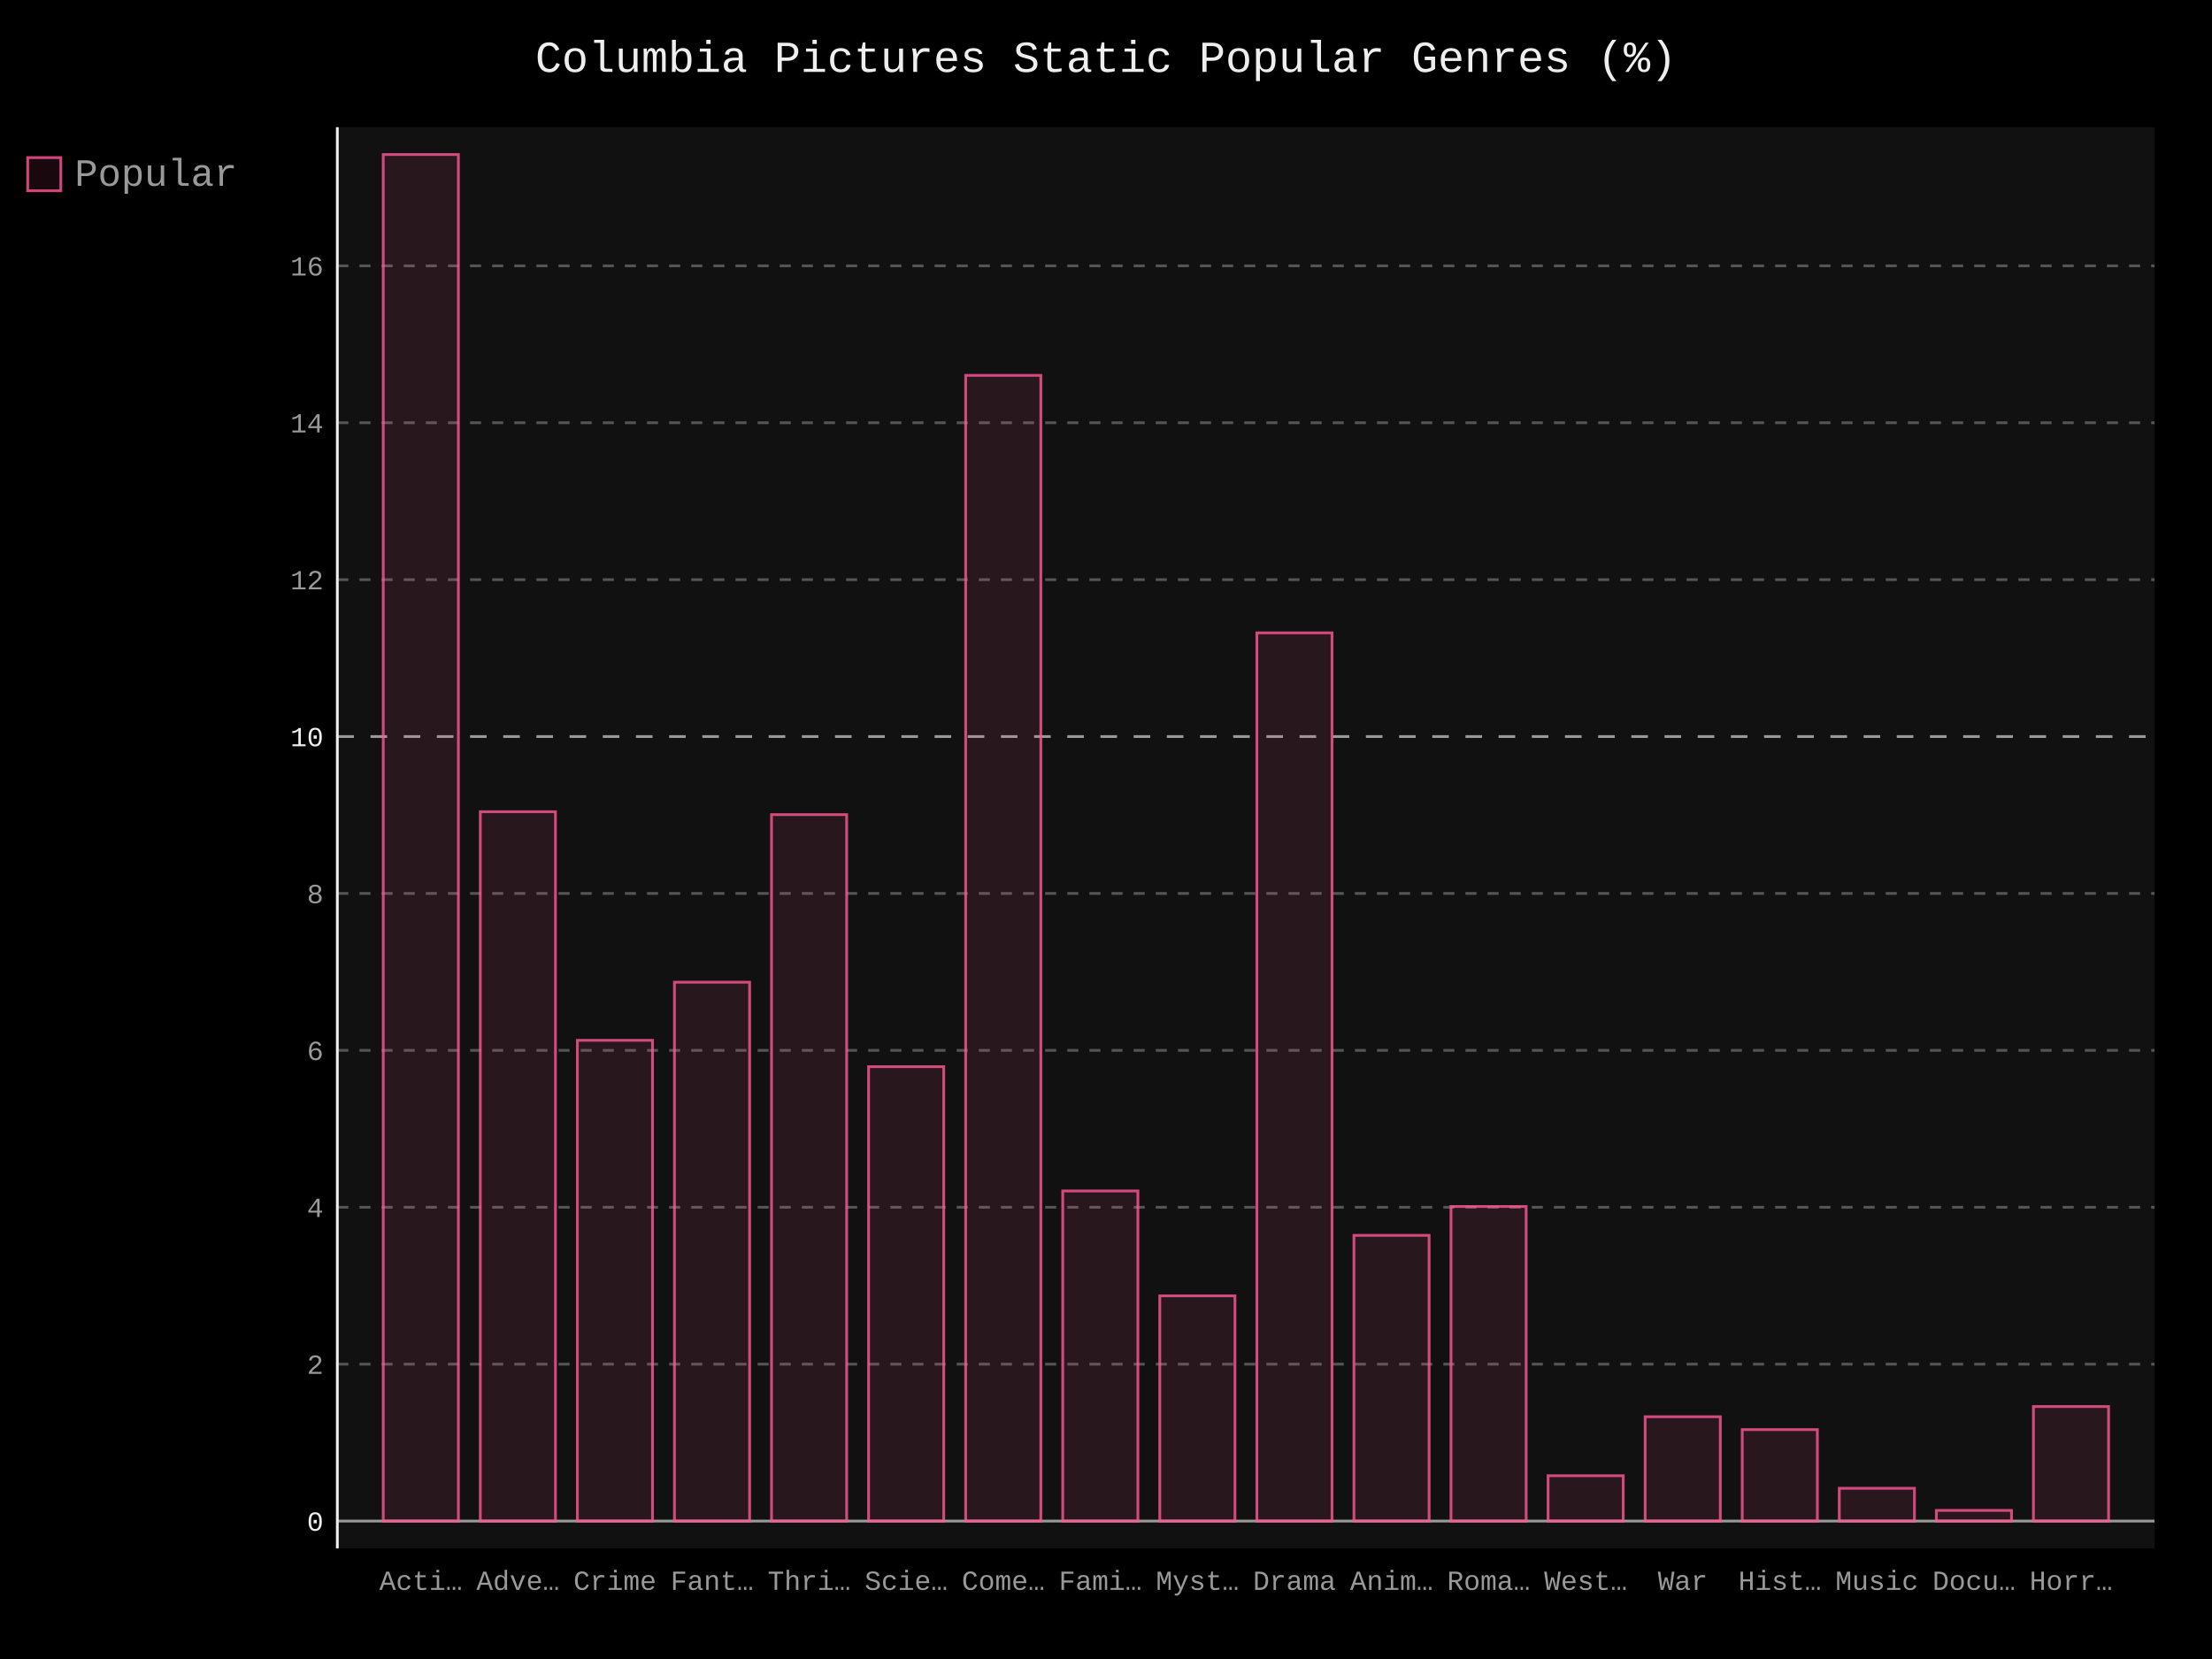
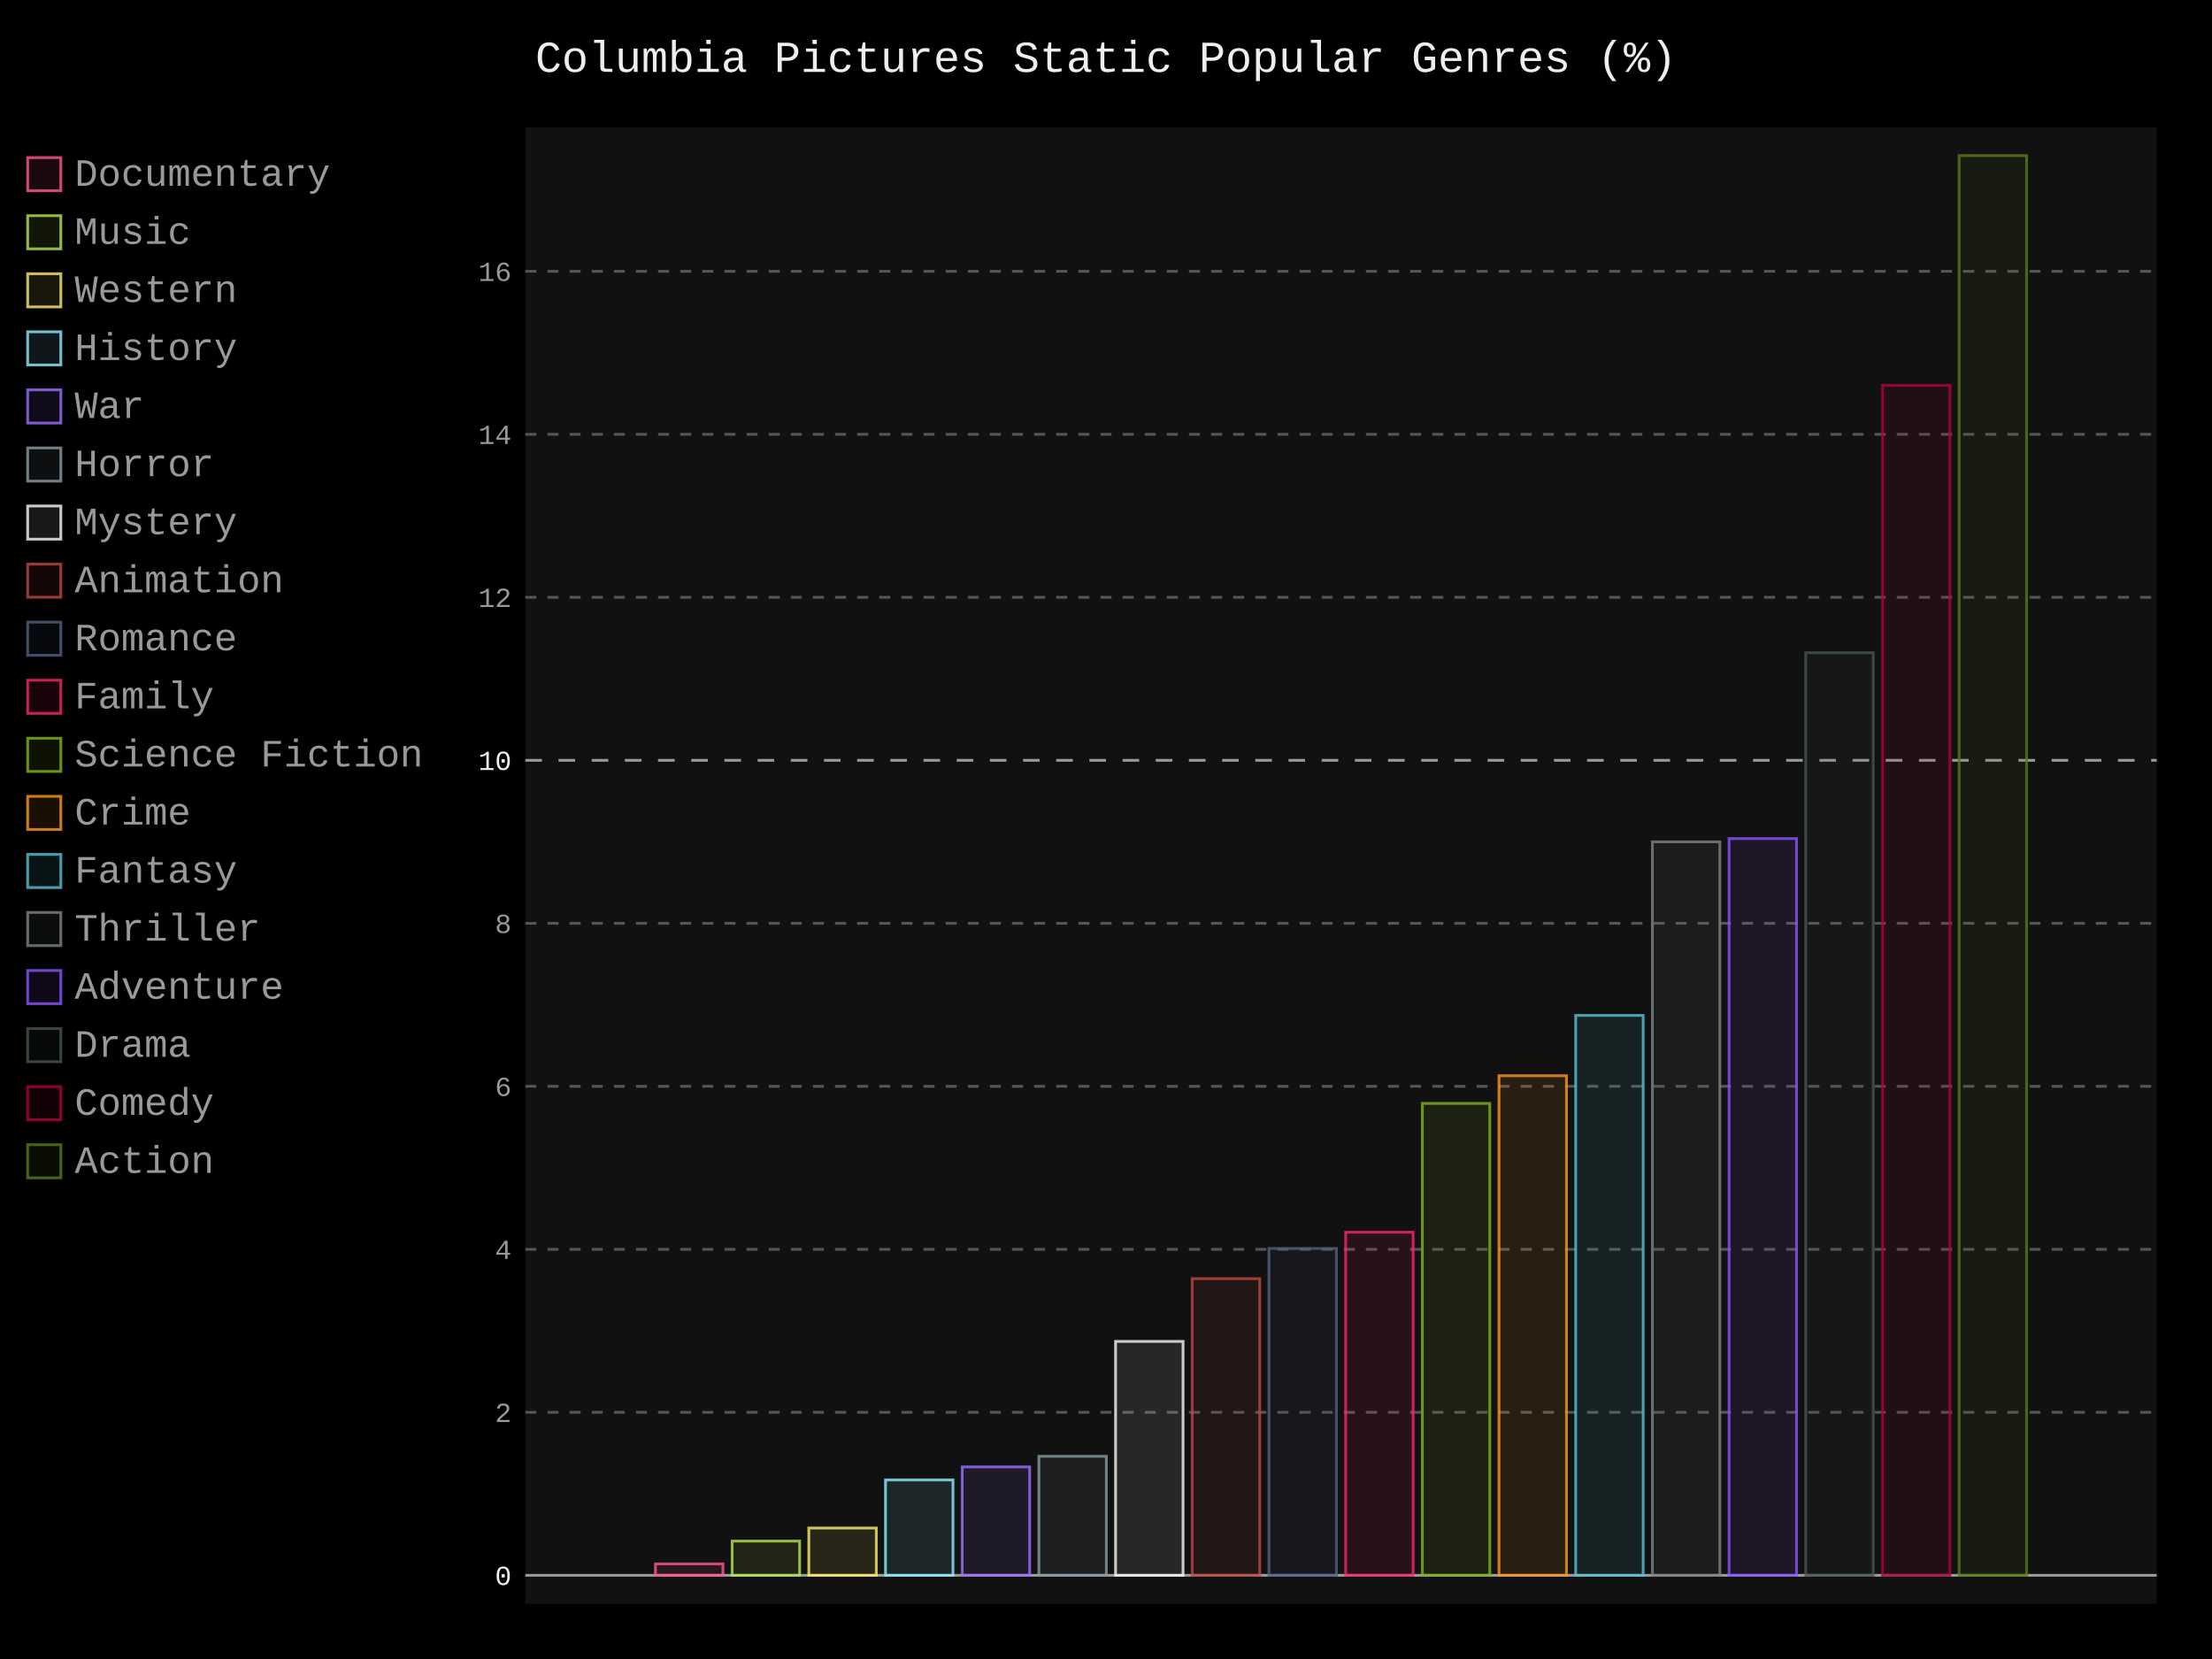
- <svg xmlns="http://www.w3.org/2000/svg" class="pygal-chart" id="chart-586d37f9-9a64-4224-ad78-a451cd794b9e" viewBox="0 0 800 600">
+ <svg xmlns="http://www.w3.org/2000/svg" class="pygal-chart" id="chart-74b835e1-d42c-4ac9-9791-6f39d658aa55" viewBox="0 0 800 600">
  <defs>
-     <style type="text/css">#chart-586d37f9-9a64-4224-ad78-a451cd794b9e{-webkit-user-select:none;-webkit-font-smoothing:antialiased;font-family:Consolas,"Liberation Mono",Menlo,Courier,monospace}#chart-586d37f9-9a64-4224-ad78-a451cd794b9e .title{font-family:Consolas,"Liberation Mono",Menlo,Courier,monospace;font-size:16px}#chart-586d37f9-9a64-4224-ad78-a451cd794b9e .legends .legend text{font-family:Consolas,"Liberation Mono",Menlo,Courier,monospace;font-size:14px}#chart-586d37f9-9a64-4224-ad78-a451cd794b9e .axis text{font-family:Consolas,"Liberation Mono",Menlo,Courier,monospace;font-size:10px}#chart-586d37f9-9a64-4224-ad78-a451cd794b9e .axis text.major{font-family:Consolas,"Liberation Mono",Menlo,Courier,monospace;font-size:10px}#chart-586d37f9-9a64-4224-ad78-a451cd794b9e .text-overlay text.value{font-family:Consolas,"Liberation Mono",Menlo,Courier,monospace;font-size:16px}#chart-586d37f9-9a64-4224-ad78-a451cd794b9e .text-overlay text.label{font-family:Consolas,"Liberation Mono",Menlo,Courier,monospace;font-size:10px}#chart-586d37f9-9a64-4224-ad78-a451cd794b9e .tooltip{font-family:Consolas,"Liberation Mono",Menlo,Courier,monospace;font-size:14px}#chart-586d37f9-9a64-4224-ad78-a451cd794b9e text.no_data{font-family:Consolas,"Liberation Mono",Menlo,Courier,monospace;font-size:64px}
- #chart-586d37f9-9a64-4224-ad78-a451cd794b9e{background-color:black}#chart-586d37f9-9a64-4224-ad78-a451cd794b9e path,#chart-586d37f9-9a64-4224-ad78-a451cd794b9e line,#chart-586d37f9-9a64-4224-ad78-a451cd794b9e rect,#chart-586d37f9-9a64-4224-ad78-a451cd794b9e circle{-webkit-transition:1s ease-out;-moz-transition:1s ease-out;transition:1s ease-out}#chart-586d37f9-9a64-4224-ad78-a451cd794b9e .graph &gt; .background{fill:black}#chart-586d37f9-9a64-4224-ad78-a451cd794b9e .plot &gt; .background{fill:#111}#chart-586d37f9-9a64-4224-ad78-a451cd794b9e .graph{fill:#999}#chart-586d37f9-9a64-4224-ad78-a451cd794b9e text.no_data{fill:#eee}#chart-586d37f9-9a64-4224-ad78-a451cd794b9e .title{fill:#eee}#chart-586d37f9-9a64-4224-ad78-a451cd794b9e .legends .legend text{fill:#999}#chart-586d37f9-9a64-4224-ad78-a451cd794b9e .legends .legend:hover text{fill:#eee}#chart-586d37f9-9a64-4224-ad78-a451cd794b9e .axis .line{stroke:#eee}#chart-586d37f9-9a64-4224-ad78-a451cd794b9e .axis .guide.line{stroke:#555}#chart-586d37f9-9a64-4224-ad78-a451cd794b9e .axis .major.line{stroke:#999}#chart-586d37f9-9a64-4224-ad78-a451cd794b9e .axis text.major{fill:#eee}#chart-586d37f9-9a64-4224-ad78-a451cd794b9e .axis.y .guides:hover .guide.line,#chart-586d37f9-9a64-4224-ad78-a451cd794b9e .line-graph .axis.x .guides:hover .guide.line,#chart-586d37f9-9a64-4224-ad78-a451cd794b9e .stackedline-graph .axis.x .guides:hover .guide.line,#chart-586d37f9-9a64-4224-ad78-a451cd794b9e .xy-graph .axis.x .guides:hover .guide.line{stroke:#eee}#chart-586d37f9-9a64-4224-ad78-a451cd794b9e .axis .guides:hover text{fill:#eee}#chart-586d37f9-9a64-4224-ad78-a451cd794b9e .reactive{fill-opacity:.1;stroke-opacity:.8}#chart-586d37f9-9a64-4224-ad78-a451cd794b9e .ci{stroke:#999}#chart-586d37f9-9a64-4224-ad78-a451cd794b9e .reactive.active,#chart-586d37f9-9a64-4224-ad78-a451cd794b9e .active .reactive{fill-opacity:.75;stroke-opacity:.9;stroke-width:4}#chart-586d37f9-9a64-4224-ad78-a451cd794b9e .ci .reactive.active{stroke-width:1.5}#chart-586d37f9-9a64-4224-ad78-a451cd794b9e .series text{fill:#eee}#chart-586d37f9-9a64-4224-ad78-a451cd794b9e .tooltip rect{fill:#111;stroke:#eee;-webkit-transition:opacity 1s ease-out;-moz-transition:opacity 1s ease-out;transition:opacity 1s ease-out}#chart-586d37f9-9a64-4224-ad78-a451cd794b9e .tooltip .label{fill:#999}#chart-586d37f9-9a64-4224-ad78-a451cd794b9e .tooltip .label{fill:#999}#chart-586d37f9-9a64-4224-ad78-a451cd794b9e .tooltip .legend{font-size:.8em;fill:#555}#chart-586d37f9-9a64-4224-ad78-a451cd794b9e .tooltip .x_label{font-size:.6em;fill:#eee}#chart-586d37f9-9a64-4224-ad78-a451cd794b9e .tooltip .xlink{font-size:.5em;text-decoration:underline}#chart-586d37f9-9a64-4224-ad78-a451cd794b9e .tooltip .value{font-size:1.5em}#chart-586d37f9-9a64-4224-ad78-a451cd794b9e .bound{font-size:.5em}#chart-586d37f9-9a64-4224-ad78-a451cd794b9e .max-value{font-size:.75em;fill:#555}#chart-586d37f9-9a64-4224-ad78-a451cd794b9e .map-element{fill:#111;stroke:#555 !important}#chart-586d37f9-9a64-4224-ad78-a451cd794b9e .map-element .reactive{fill-opacity:inherit;stroke-opacity:inherit}#chart-586d37f9-9a64-4224-ad78-a451cd794b9e .color-0,#chart-586d37f9-9a64-4224-ad78-a451cd794b9e .color-0 a:visited{stroke:#ff5995;fill:#ff5995}#chart-586d37f9-9a64-4224-ad78-a451cd794b9e .text-overlay .color-0 text{fill:black}
- #chart-586d37f9-9a64-4224-ad78-a451cd794b9e text.no_data{text-anchor:middle}#chart-586d37f9-9a64-4224-ad78-a451cd794b9e .guide.line{fill:none}#chart-586d37f9-9a64-4224-ad78-a451cd794b9e .centered{text-anchor:middle}#chart-586d37f9-9a64-4224-ad78-a451cd794b9e .title{text-anchor:middle}#chart-586d37f9-9a64-4224-ad78-a451cd794b9e .legends .legend text{fill-opacity:1}#chart-586d37f9-9a64-4224-ad78-a451cd794b9e .axis.x text{text-anchor:middle}#chart-586d37f9-9a64-4224-ad78-a451cd794b9e .axis.x:not(.web) text[transform]{text-anchor:start}#chart-586d37f9-9a64-4224-ad78-a451cd794b9e .axis.x:not(.web) text[transform].backwards{text-anchor:end}#chart-586d37f9-9a64-4224-ad78-a451cd794b9e .axis.y text{text-anchor:end}#chart-586d37f9-9a64-4224-ad78-a451cd794b9e .axis.y text[transform].backwards{text-anchor:start}#chart-586d37f9-9a64-4224-ad78-a451cd794b9e .axis.y2 text{text-anchor:start}#chart-586d37f9-9a64-4224-ad78-a451cd794b9e .axis.y2 text[transform].backwards{text-anchor:end}#chart-586d37f9-9a64-4224-ad78-a451cd794b9e .axis .guide.line{stroke-dasharray:4,4}#chart-586d37f9-9a64-4224-ad78-a451cd794b9e .axis .major.guide.line{stroke-dasharray:6,6}#chart-586d37f9-9a64-4224-ad78-a451cd794b9e .horizontal .axis.y .guide.line,#chart-586d37f9-9a64-4224-ad78-a451cd794b9e .horizontal .axis.y2 .guide.line,#chart-586d37f9-9a64-4224-ad78-a451cd794b9e .vertical .axis.x .guide.line{opacity:0}#chart-586d37f9-9a64-4224-ad78-a451cd794b9e .horizontal .axis.always_show .guide.line,#chart-586d37f9-9a64-4224-ad78-a451cd794b9e .vertical .axis.always_show .guide.line{opacity:1 !important}#chart-586d37f9-9a64-4224-ad78-a451cd794b9e .axis.y .guides:hover .guide.line,#chart-586d37f9-9a64-4224-ad78-a451cd794b9e .axis.y2 .guides:hover .guide.line,#chart-586d37f9-9a64-4224-ad78-a451cd794b9e .axis.x .guides:hover .guide.line{opacity:1}#chart-586d37f9-9a64-4224-ad78-a451cd794b9e .axis .guides:hover text{opacity:1}#chart-586d37f9-9a64-4224-ad78-a451cd794b9e .nofill{fill:none}#chart-586d37f9-9a64-4224-ad78-a451cd794b9e .subtle-fill{fill-opacity:.2}#chart-586d37f9-9a64-4224-ad78-a451cd794b9e .dot{stroke-width:1px;fill-opacity:1}#chart-586d37f9-9a64-4224-ad78-a451cd794b9e .dot.active{stroke-width:5px}#chart-586d37f9-9a64-4224-ad78-a451cd794b9e .dot.negative{fill:transparent}#chart-586d37f9-9a64-4224-ad78-a451cd794b9e text,#chart-586d37f9-9a64-4224-ad78-a451cd794b9e tspan{stroke:none !important}#chart-586d37f9-9a64-4224-ad78-a451cd794b9e .series text.active{opacity:1}#chart-586d37f9-9a64-4224-ad78-a451cd794b9e .tooltip rect{fill-opacity:.95;stroke-width:.5}#chart-586d37f9-9a64-4224-ad78-a451cd794b9e .tooltip text{fill-opacity:1}#chart-586d37f9-9a64-4224-ad78-a451cd794b9e .showable{visibility:hidden}#chart-586d37f9-9a64-4224-ad78-a451cd794b9e .showable.shown{visibility:visible}#chart-586d37f9-9a64-4224-ad78-a451cd794b9e .gauge-background{fill:rgba(229,229,229,1);stroke:none}#chart-586d37f9-9a64-4224-ad78-a451cd794b9e .bg-lines{stroke:black;stroke-width:2px}</style>
+     <style type="text/css">#chart-74b835e1-d42c-4ac9-9791-6f39d658aa55{-webkit-user-select:none;-webkit-font-smoothing:antialiased;font-family:Consolas,"Liberation Mono",Menlo,Courier,monospace}#chart-74b835e1-d42c-4ac9-9791-6f39d658aa55 .title{font-family:Consolas,"Liberation Mono",Menlo,Courier,monospace;font-size:16px}#chart-74b835e1-d42c-4ac9-9791-6f39d658aa55 .legends .legend text{font-family:Consolas,"Liberation Mono",Menlo,Courier,monospace;font-size:14px}#chart-74b835e1-d42c-4ac9-9791-6f39d658aa55 .axis text{font-family:Consolas,"Liberation Mono",Menlo,Courier,monospace;font-size:10px}#chart-74b835e1-d42c-4ac9-9791-6f39d658aa55 .axis text.major{font-family:Consolas,"Liberation Mono",Menlo,Courier,monospace;font-size:10px}#chart-74b835e1-d42c-4ac9-9791-6f39d658aa55 .text-overlay text.value{font-family:Consolas,"Liberation Mono",Menlo,Courier,monospace;font-size:16px}#chart-74b835e1-d42c-4ac9-9791-6f39d658aa55 .text-overlay text.label{font-family:Consolas,"Liberation Mono",Menlo,Courier,monospace;font-size:10px}#chart-74b835e1-d42c-4ac9-9791-6f39d658aa55 .tooltip{font-family:Consolas,"Liberation Mono",Menlo,Courier,monospace;font-size:14px}#chart-74b835e1-d42c-4ac9-9791-6f39d658aa55 text.no_data{font-family:Consolas,"Liberation Mono",Menlo,Courier,monospace;font-size:64px}
+ #chart-74b835e1-d42c-4ac9-9791-6f39d658aa55{background-color:black}#chart-74b835e1-d42c-4ac9-9791-6f39d658aa55 path,#chart-74b835e1-d42c-4ac9-9791-6f39d658aa55 line,#chart-74b835e1-d42c-4ac9-9791-6f39d658aa55 rect,#chart-74b835e1-d42c-4ac9-9791-6f39d658aa55 circle{-webkit-transition:1s ease-out;-moz-transition:1s ease-out;transition:1s ease-out}#chart-74b835e1-d42c-4ac9-9791-6f39d658aa55 .graph &gt; .background{fill:black}#chart-74b835e1-d42c-4ac9-9791-6f39d658aa55 .plot &gt; .background{fill:#111}#chart-74b835e1-d42c-4ac9-9791-6f39d658aa55 .graph{fill:#999}#chart-74b835e1-d42c-4ac9-9791-6f39d658aa55 text.no_data{fill:#eee}#chart-74b835e1-d42c-4ac9-9791-6f39d658aa55 .title{fill:#eee}#chart-74b835e1-d42c-4ac9-9791-6f39d658aa55 .legends .legend text{fill:#999}#chart-74b835e1-d42c-4ac9-9791-6f39d658aa55 .legends .legend:hover text{fill:#eee}#chart-74b835e1-d42c-4ac9-9791-6f39d658aa55 .axis .line{stroke:#eee}#chart-74b835e1-d42c-4ac9-9791-6f39d658aa55 .axis .guide.line{stroke:#555}#chart-74b835e1-d42c-4ac9-9791-6f39d658aa55 .axis .major.line{stroke:#999}#chart-74b835e1-d42c-4ac9-9791-6f39d658aa55 .axis text.major{fill:#eee}#chart-74b835e1-d42c-4ac9-9791-6f39d658aa55 .axis.y .guides:hover .guide.line,#chart-74b835e1-d42c-4ac9-9791-6f39d658aa55 .line-graph .axis.x .guides:hover .guide.line,#chart-74b835e1-d42c-4ac9-9791-6f39d658aa55 .stackedline-graph .axis.x .guides:hover .guide.line,#chart-74b835e1-d42c-4ac9-9791-6f39d658aa55 .xy-graph .axis.x .guides:hover .guide.line{stroke:#eee}#chart-74b835e1-d42c-4ac9-9791-6f39d658aa55 .axis .guides:hover text{fill:#eee}#chart-74b835e1-d42c-4ac9-9791-6f39d658aa55 .reactive{fill-opacity:.1;stroke-opacity:.8}#chart-74b835e1-d42c-4ac9-9791-6f39d658aa55 .ci{stroke:#999}#chart-74b835e1-d42c-4ac9-9791-6f39d658aa55 .reactive.active,#chart-74b835e1-d42c-4ac9-9791-6f39d658aa55 .active .reactive{fill-opacity:.75;stroke-opacity:.9;stroke-width:4}#chart-74b835e1-d42c-4ac9-9791-6f39d658aa55 .ci .reactive.active{stroke-width:1.5}#chart-74b835e1-d42c-4ac9-9791-6f39d658aa55 .series text{fill:#eee}#chart-74b835e1-d42c-4ac9-9791-6f39d658aa55 .tooltip rect{fill:#111;stroke:#eee;-webkit-transition:opacity 1s ease-out;-moz-transition:opacity 1s ease-out;transition:opacity 1s ease-out}#chart-74b835e1-d42c-4ac9-9791-6f39d658aa55 .tooltip .label{fill:#999}#chart-74b835e1-d42c-4ac9-9791-6f39d658aa55 .tooltip .label{fill:#999}#chart-74b835e1-d42c-4ac9-9791-6f39d658aa55 .tooltip .legend{font-size:.8em;fill:#555}#chart-74b835e1-d42c-4ac9-9791-6f39d658aa55 .tooltip .x_label{font-size:.6em;fill:#eee}#chart-74b835e1-d42c-4ac9-9791-6f39d658aa55 .tooltip .xlink{font-size:.5em;text-decoration:underline}#chart-74b835e1-d42c-4ac9-9791-6f39d658aa55 .tooltip .value{font-size:1.5em}#chart-74b835e1-d42c-4ac9-9791-6f39d658aa55 .bound{font-size:.5em}#chart-74b835e1-d42c-4ac9-9791-6f39d658aa55 .max-value{font-size:.75em;fill:#555}#chart-74b835e1-d42c-4ac9-9791-6f39d658aa55 .map-element{fill:#111;stroke:#555 !important}#chart-74b835e1-d42c-4ac9-9791-6f39d658aa55 .map-element .reactive{fill-opacity:inherit;stroke-opacity:inherit}#chart-74b835e1-d42c-4ac9-9791-6f39d658aa55 .color-0,#chart-74b835e1-d42c-4ac9-9791-6f39d658aa55 .color-0 a:visited{stroke:#ff5995;fill:#ff5995}#chart-74b835e1-d42c-4ac9-9791-6f39d658aa55 .color-1,#chart-74b835e1-d42c-4ac9-9791-6f39d658aa55 .color-1 a:visited{stroke:#b6e354;fill:#b6e354}#chart-74b835e1-d42c-4ac9-9791-6f39d658aa55 .color-2,#chart-74b835e1-d42c-4ac9-9791-6f39d658aa55 .color-2 a:visited{stroke:#feed6c;fill:#feed6c}#chart-74b835e1-d42c-4ac9-9791-6f39d658aa55 .color-3,#chart-74b835e1-d42c-4ac9-9791-6f39d658aa55 .color-3 a:visited{stroke:#8cedff;fill:#8cedff}#chart-74b835e1-d42c-4ac9-9791-6f39d658aa55 .color-4,#chart-74b835e1-d42c-4ac9-9791-6f39d658aa55 .color-4 a:visited{stroke:#9e6ffe;fill:#9e6ffe}#chart-74b835e1-d42c-4ac9-9791-6f39d658aa55 .color-5,#chart-74b835e1-d42c-4ac9-9791-6f39d658aa55 .color-5 a:visited{stroke:#899ca1;fill:#899ca1}#chart-74b835e1-d42c-4ac9-9791-6f39d658aa55 .color-6,#chart-74b835e1-d42c-4ac9-9791-6f39d658aa55 .color-6 a:visited{stroke:#f8f8f2;fill:#f8f8f2}#chart-74b835e1-d42c-4ac9-9791-6f39d658aa55 .color-7,#chart-74b835e1-d42c-4ac9-9791-6f39d658aa55 .color-7 a:visited{stroke:#bf4646;fill:#bf4646}#chart-74b835e1-d42c-4ac9-9791-6f39d658aa55 .color-8,#chart-74b835e1-d42c-4ac9-9791-6f39d658aa55 .color-8 a:visited{stroke:#516083;fill:#516083}#chart-74b835e1-d42c-4ac9-9791-6f39d658aa55 .color-9,#chart-74b835e1-d42c-4ac9-9791-6f39d658aa55 .color-9 a:visited{stroke:#f92672;fill:#f92672}#chart-74b835e1-d42c-4ac9-9791-6f39d658aa55 .color-10,#chart-74b835e1-d42c-4ac9-9791-6f39d658aa55 .color-10 a:visited{stroke:#82b414;fill:#82b414}#chart-74b835e1-d42c-4ac9-9791-6f39d658aa55 .color-11,#chart-74b835e1-d42c-4ac9-9791-6f39d658aa55 .color-11 a:visited{stroke:#fd971f;fill:#fd971f}#chart-74b835e1-d42c-4ac9-9791-6f39d658aa55 .color-12,#chart-74b835e1-d42c-4ac9-9791-6f39d658aa55 .color-12 a:visited{stroke:#56c2d6;fill:#56c2d6}#chart-74b835e1-d42c-4ac9-9791-6f39d658aa55 .color-13,#chart-74b835e1-d42c-4ac9-9791-6f39d658aa55 .color-13 a:visited{stroke:#808384;fill:#808384}#chart-74b835e1-d42c-4ac9-9791-6f39d658aa55 .color-14,#chart-74b835e1-d42c-4ac9-9791-6f39d658aa55 .color-14 a:visited{stroke:#8c54fe;fill:#8c54fe}#chart-74b835e1-d42c-4ac9-9791-6f39d658aa55 .color-15,#chart-74b835e1-d42c-4ac9-9791-6f39d658aa55 .color-15 a:visited{stroke:#465457;fill:#465457}#chart-74b835e1-d42c-4ac9-9791-6f39d658aa55 .color-16,#chart-74b835e1-d42c-4ac9-9791-6f39d658aa55 .color-16 a:visited{stroke:#b00040;fill:#b00040}#chart-74b835e1-d42c-4ac9-9791-6f39d658aa55 .color-17,#chart-74b835e1-d42c-4ac9-9791-6f39d658aa55 .color-17 a:visited{stroke:#5a7b14;fill:#5a7b14}#chart-74b835e1-d42c-4ac9-9791-6f39d658aa55 .text-overlay .color-0 text{fill:black}#chart-74b835e1-d42c-4ac9-9791-6f39d658aa55 .text-overlay .color-1 text{fill:black}#chart-74b835e1-d42c-4ac9-9791-6f39d658aa55 .text-overlay .color-2 text{fill:black}#chart-74b835e1-d42c-4ac9-9791-6f39d658aa55 .text-overlay .color-3 text{fill:black}#chart-74b835e1-d42c-4ac9-9791-6f39d658aa55 .text-overlay .color-4 text{fill:black}#chart-74b835e1-d42c-4ac9-9791-6f39d658aa55 .text-overlay .color-5 text{fill:black}#chart-74b835e1-d42c-4ac9-9791-6f39d658aa55 .text-overlay .color-6 text{fill:black}#chart-74b835e1-d42c-4ac9-9791-6f39d658aa55 .text-overlay .color-7 text{fill:black}#chart-74b835e1-d42c-4ac9-9791-6f39d658aa55 .text-overlay .color-8 text{fill:black}#chart-74b835e1-d42c-4ac9-9791-6f39d658aa55 .text-overlay .color-9 text{fill:black}#chart-74b835e1-d42c-4ac9-9791-6f39d658aa55 .text-overlay .color-10 text{fill:black}#chart-74b835e1-d42c-4ac9-9791-6f39d658aa55 .text-overlay .color-11 text{fill:black}#chart-74b835e1-d42c-4ac9-9791-6f39d658aa55 .text-overlay .color-12 text{fill:black}#chart-74b835e1-d42c-4ac9-9791-6f39d658aa55 .text-overlay .color-13 text{fill:black}#chart-74b835e1-d42c-4ac9-9791-6f39d658aa55 .text-overlay .color-14 text{fill:black}#chart-74b835e1-d42c-4ac9-9791-6f39d658aa55 .text-overlay .color-15 text{fill:black}#chart-74b835e1-d42c-4ac9-9791-6f39d658aa55 .text-overlay .color-16 text{fill:black}#chart-74b835e1-d42c-4ac9-9791-6f39d658aa55 .text-overlay .color-17 text{fill:black}
+ #chart-74b835e1-d42c-4ac9-9791-6f39d658aa55 text.no_data{text-anchor:middle}#chart-74b835e1-d42c-4ac9-9791-6f39d658aa55 .guide.line{fill:none}#chart-74b835e1-d42c-4ac9-9791-6f39d658aa55 .centered{text-anchor:middle}#chart-74b835e1-d42c-4ac9-9791-6f39d658aa55 .title{text-anchor:middle}#chart-74b835e1-d42c-4ac9-9791-6f39d658aa55 .legends .legend text{fill-opacity:1}#chart-74b835e1-d42c-4ac9-9791-6f39d658aa55 .axis.x text{text-anchor:middle}#chart-74b835e1-d42c-4ac9-9791-6f39d658aa55 .axis.x:not(.web) text[transform]{text-anchor:start}#chart-74b835e1-d42c-4ac9-9791-6f39d658aa55 .axis.x:not(.web) text[transform].backwards{text-anchor:end}#chart-74b835e1-d42c-4ac9-9791-6f39d658aa55 .axis.y text{text-anchor:end}#chart-74b835e1-d42c-4ac9-9791-6f39d658aa55 .axis.y text[transform].backwards{text-anchor:start}#chart-74b835e1-d42c-4ac9-9791-6f39d658aa55 .axis.y2 text{text-anchor:start}#chart-74b835e1-d42c-4ac9-9791-6f39d658aa55 .axis.y2 text[transform].backwards{text-anchor:end}#chart-74b835e1-d42c-4ac9-9791-6f39d658aa55 .axis .guide.line{stroke-dasharray:4,4}#chart-74b835e1-d42c-4ac9-9791-6f39d658aa55 .axis .major.guide.line{stroke-dasharray:6,6}#chart-74b835e1-d42c-4ac9-9791-6f39d658aa55 .horizontal .axis.y .guide.line,#chart-74b835e1-d42c-4ac9-9791-6f39d658aa55 .horizontal .axis.y2 .guide.line,#chart-74b835e1-d42c-4ac9-9791-6f39d658aa55 .vertical .axis.x .guide.line{opacity:0}#chart-74b835e1-d42c-4ac9-9791-6f39d658aa55 .horizontal .axis.always_show .guide.line,#chart-74b835e1-d42c-4ac9-9791-6f39d658aa55 .vertical .axis.always_show .guide.line{opacity:1 !important}#chart-74b835e1-d42c-4ac9-9791-6f39d658aa55 .axis.y .guides:hover .guide.line,#chart-74b835e1-d42c-4ac9-9791-6f39d658aa55 .axis.y2 .guides:hover .guide.line,#chart-74b835e1-d42c-4ac9-9791-6f39d658aa55 .axis.x .guides:hover .guide.line{opacity:1}#chart-74b835e1-d42c-4ac9-9791-6f39d658aa55 .axis .guides:hover text{opacity:1}#chart-74b835e1-d42c-4ac9-9791-6f39d658aa55 .nofill{fill:none}#chart-74b835e1-d42c-4ac9-9791-6f39d658aa55 .subtle-fill{fill-opacity:.2}#chart-74b835e1-d42c-4ac9-9791-6f39d658aa55 .dot{stroke-width:1px;fill-opacity:1}#chart-74b835e1-d42c-4ac9-9791-6f39d658aa55 .dot.active{stroke-width:5px}#chart-74b835e1-d42c-4ac9-9791-6f39d658aa55 .dot.negative{fill:transparent}#chart-74b835e1-d42c-4ac9-9791-6f39d658aa55 text,#chart-74b835e1-d42c-4ac9-9791-6f39d658aa55 tspan{stroke:none !important}#chart-74b835e1-d42c-4ac9-9791-6f39d658aa55 .series text.active{opacity:1}#chart-74b835e1-d42c-4ac9-9791-6f39d658aa55 .tooltip rect{fill-opacity:.95;stroke-width:.5}#chart-74b835e1-d42c-4ac9-9791-6f39d658aa55 .tooltip text{fill-opacity:1}#chart-74b835e1-d42c-4ac9-9791-6f39d658aa55 .showable{visibility:hidden}#chart-74b835e1-d42c-4ac9-9791-6f39d658aa55 .showable.shown{visibility:visible}#chart-74b835e1-d42c-4ac9-9791-6f39d658aa55 .gauge-background{fill:rgba(229,229,229,1);stroke:none}#chart-74b835e1-d42c-4ac9-9791-6f39d658aa55 .bg-lines{stroke:black;stroke-width:2px}</style>
  </defs>
  <g class="graph bar-graph vertical">
    <rect class="background" height="600" width="800" x="0" y="0" />
-     <g class="plot" transform="translate(122, 46)">
-       <rect class="background" height="514" width="657.2" x="0" y="0" />
+     <g class="plot" transform="translate(190, 46)">
+       <rect class="background" height="534" width="590.0" x="0" y="0" />
      <g class="axis y always_show">
        <g class="guides">
-           <path class="axis major line" d="M0 504.115 h657.2" />
-           <text class="major" x="-5" y="507.615">0</text>
-         </g>
-         <g class="guides">
-           <path class="guide line" d="M0 447.369 h657.2" />
-           <text class="" x="-5" y="450.869">2</text>
-         </g>
-         <g class="guides">
-           <path class="guide line" d="M0 390.623 h657.2" />
-           <text class="" x="-5" y="394.123">4</text>
-         </g>
-         <g class="guides">
-           <path class="guide line" d="M0 333.877 h657.2" />
-           <text class="" x="-5" y="337.377">6</text>
-         </g>
-         <g class="guides">
-           <path class="guide line" d="M0 277.131 h657.2" />
-           <text class="" x="-5" y="280.631">8</text>
-         </g>
-         <g class="guides">
-           <path class="major guide line" d="M0 220.385 h657.2" />
-           <text class="major" x="-5" y="223.885">10</text>
-         </g>
-         <g class="guides">
-           <path class="guide line" d="M0 163.638 h657.2" />
-           <text class="" x="-5" y="167.138">12</text>
-         </g>
-         <g class="guides">
-           <path class="guide line" d="M0 106.892 h657.2" />
-           <text class="" x="-5" y="110.392">14</text>
-         </g>
-         <g class="guides">
-           <path class="guide line" d="M0 50.146 h657.2" />
-           <text class="" x="-5" y="53.646">16</text>
-         </g>
-       </g>
-       <g class="axis x">
-         <path class="line" d="M0 0 v514" />
-         <g class="guides">
-           <path class="guide line" d="M30.192 0 v514" />
-           <text class="" x="30.192" y="529.0">Acti…</text>
-         </g>
-         <g class="guides">
-           <path class="guide line" d="M65.299 0 v514" />
-           <text class="" x="65.299" y="529.0">Adve…</text>
-         </g>
-         <g class="guides">
-           <path class="guide line" d="M100.406 0 v514" />
-           <text class="" x="100.406" y="529.0">Crime</text>
-         </g>
-         <g class="guides">
-           <path class="guide line" d="M135.512 0 v514" />
-           <text class="" x="135.512" y="529.0">Fant…</text>
-         </g>
-         <g class="guides">
-           <path class="guide line" d="M170.619 0 v514" />
-           <text class="" x="170.619" y="529.0">Thri…</text>
-         </g>
-         <g class="guides">
-           <path class="guide line" d="M205.726 0 v514" />
-           <text class="" x="205.726" y="529.0">Scie…</text>
-         </g>
-         <g class="guides">
-           <path class="guide line" d="M240.833 0 v514" />
-           <text class="" x="240.833" y="529.0">Come…</text>
-         </g>
-         <g class="guides">
-           <path class="guide line" d="M275.94 0 v514" />
-           <text class="" x="275.94" y="529.0">Fami…</text>
-         </g>
-         <g class="guides">
-           <path class="guide line" d="M311.047 0 v514" />
-           <text class="" x="311.047" y="529.0">Myst…</text>
-         </g>
-         <g class="guides">
-           <path class="guide line" d="M346.153 0 v514" />
-           <text class="" x="346.153" y="529.0">Drama</text>
-         </g>
-         <g class="guides">
-           <path class="guide line" d="M381.26 0 v514" />
-           <text class="" x="381.26" y="529.0">Anim…</text>
-         </g>
-         <g class="guides">
-           <path class="guide line" d="M416.367 0 v514" />
-           <text class="" x="416.367" y="529.0">Roma…</text>
-         </g>
-         <g class="guides">
-           <path class="guide line" d="M451.474 0 v514" />
-           <text class="" x="451.474" y="529.0">West…</text>
-         </g>
-         <g class="guides">
-           <path class="guide line" d="M486.581 0 v514" />
-           <text class="" x="486.581" y="529.0">War</text>
-         </g>
-         <g class="guides">
-           <path class="guide line" d="M521.688 0 v514" />
-           <text class="" x="521.688" y="529.0">Hist…</text>
-         </g>
-         <g class="guides">
-           <path class="guide line" d="M556.794 0 v514" />
-           <text class="" x="556.794" y="529.0">Music</text>
-         </g>
-         <g class="guides">
-           <path class="guide line" d="M591.901 0 v514" />
-           <text class="" x="591.901" y="529.0">Docu…</text>
-         </g>
-         <g class="guides">
-           <path class="guide line" d="M627.008 0 v514" />
-           <text class="" x="627.008" y="529.0">Horr…</text>
+           <path class="axis major line" d="M0 523.731 h590" />
+           <text class="major" x="-5" y="527.231">0</text>
+         </g>
+         <g class="guides">
+           <path class="guide line" d="M0 464.78 h590" />
+           <text class="" x="-5" y="468.28">2</text>
+         </g>
+         <g class="guides">
+           <path class="guide line" d="M0 405.829 h590" />
+           <text class="" x="-5" y="409.329">4</text>
+         </g>
+         <g class="guides">
+           <path class="guide line" d="M0 346.878 h590" />
+           <text class="" x="-5" y="350.378">6</text>
+         </g>
+         <g class="guides">
+           <path class="guide line" d="M0 287.928 h590" />
+           <text class="" x="-5" y="291.428">8</text>
+         </g>
+         <g class="guides">
+           <path class="major guide line" d="M0 228.977 h590" />
+           <text class="major" x="-5" y="232.477">10</text>
+         </g>
+         <g class="guides">
+           <path class="guide line" d="M0 170.026 h590" />
+           <text class="" x="-5" y="173.526">12</text>
+         </g>
+         <g class="guides">
+           <path class="guide line" d="M0 111.075 h590" />
+           <text class="" x="-5" y="114.575">14</text>
+         </g>
+         <g class="guides">
+           <path class="guide line" d="M0 52.124 h590" />
+           <text class="" x="-5" y="55.624">16</text>
        </g>
      </g>
      <g class="series serie-0 color-0">
        <g class="bars">
          <g class="bar">
-             <rect class="rect reactive tooltip-trigger" height="494.231" rx="0" ry="0" width="27.187" x="16.599" y="9.885" />
-           </g>
-           <g class="bar">
-             <rect class="rect reactive tooltip-trigger" height="256.549" rx="0" ry="0" width="27.187" x="51.705" y="247.566" />
-           </g>
-           <g class="bar">
-             <rect class="rect reactive tooltip-trigger" height="173.87" rx="0" ry="0" width="27.187" x="86.812" y="330.245" />
-           </g>
-           <g class="bar">
-             <rect class="rect reactive tooltip-trigger" height="194.895" rx="0" ry="0" width="27.187" x="121.919" y="309.221" />
-           </g>
-           <g class="bar">
-             <rect class="rect reactive tooltip-trigger" height="255.5" rx="0" ry="0" width="27.187" x="157.026" y="248.616" />
-           </g>
-           <g class="bar">
-             <rect class="rect reactive tooltip-trigger" height="164.337" rx="0" ry="0" width="27.187" x="192.133" y="339.778" />
-           </g>
-           <g class="bar">
-             <rect class="rect reactive tooltip-trigger" height="414.361" rx="0" ry="0" width="27.187" x="227.24" y="89.755" />
-           </g>
-           <g class="bar">
-             <rect class="rect reactive tooltip-trigger" height="119.394" rx="0" ry="0" width="27.187" x="262.346" y="384.721" />
-           </g>
-           <g class="bar">
-             <rect class="rect reactive tooltip-trigger" height="81.459" rx="0" ry="0" width="27.187" x="297.453" y="422.656" />
-           </g>
-           <g class="bar">
-             <rect class="rect reactive tooltip-trigger" height="321.24" rx="0" ry="0" width="27.187" x="332.56" y="182.875" />
-           </g>
-           <g class="bar">
-             <rect class="rect reactive tooltip-trigger" height="103.335" rx="0" ry="0" width="27.187" x="367.667" y="400.781" />
-           </g>
-           <g class="bar">
-             <rect class="rect reactive tooltip-trigger" height="113.776" rx="0" ry="0" width="27.187" x="402.774" y="390.339" />
-           </g>
-           <g class="bar">
-             <rect class="rect reactive tooltip-trigger" height="16.4" rx="0" ry="0" width="27.187" x="437.881" y="487.716" />
-           </g>
-           <g class="bar">
-             <rect class="rect reactive tooltip-trigger" height="37.736" rx="0" ry="0" width="27.187" x="472.987" y="466.379" />
-           </g>
-           <g class="bar">
-             <rect class="rect reactive tooltip-trigger" height="33.083" rx="0" ry="0" width="27.187" x="508.094" y="471.032" />
-           </g>
-           <g class="bar">
-             <rect class="rect reactive tooltip-trigger" height="11.86" rx="0" ry="0" width="27.187" x="543.201" y="492.255" />
-           </g>
-           <g class="bar">
-             <rect class="rect reactive tooltip-trigger" height="3.859" rx="0" ry="0" width="27.187" x="578.308" y="500.257" />
-           </g>
-           <g class="bar">
-             <rect class="rect reactive tooltip-trigger" height="41.425" rx="0" ry="0" width="27.187" x="613.415" y="462.691" />
+             <rect class="rect reactive tooltip-trigger" height="4.127" rx="0" ry="0" width="24.407" x="47.049" y="519.604" />
+           </g>
+         </g>
+       </g>
+       <g class="series serie-1 color-1">
+         <g class="bars">
+           <g class="bar">
+             <rect class="rect reactive tooltip-trigger" height="12.38" rx="0" ry="0" width="24.407" x="74.784" y="511.351" />
+           </g>
+         </g>
+       </g>
+       <g class="series serie-2 color-2">
+         <g class="bars">
+           <g class="bar">
+             <rect class="rect reactive tooltip-trigger" height="17.096" rx="0" ry="0" width="24.407" x="102.519" y="506.635" />
+           </g>
+         </g>
+       </g>
+       <g class="series serie-3 color-3">
+         <g class="bars">
+           <g class="bar">
+             <rect class="rect reactive tooltip-trigger" height="34.486" rx="0" ry="0" width="24.407" x="130.254" y="489.245" />
+           </g>
+         </g>
+       </g>
+       <g class="series serie-4 color-4">
+         <g class="bars">
+           <g class="bar">
+             <rect class="rect reactive tooltip-trigger" height="39.202" rx="0" ry="0" width="24.407" x="157.989" y="484.528" />
+           </g>
+         </g>
+       </g>
+       <g class="series serie-5 color-5">
+         <g class="bars">
+           <g class="bar">
+             <rect class="rect reactive tooltip-trigger" height="43.034" rx="0" ry="0" width="24.407" x="185.724" y="480.697" />
+           </g>
+         </g>
+       </g>
+       <g class="series serie-6 color-6">
+         <g class="bars">
+           <g class="bar">
+             <rect class="rect reactive tooltip-trigger" height="84.594" rx="0" ry="0" width="24.407" x="213.459" y="439.136" />
+           </g>
+         </g>
+       </g>
+       <g class="series serie-7 color-7">
+         <g class="bars">
+           <g class="bar">
+             <rect class="rect reactive tooltip-trigger" height="107.29" rx="0" ry="0" width="24.407" x="241.194" y="416.44" />
+           </g>
+         </g>
+       </g>
+       <g class="series serie-8 color-8">
+         <g class="bars">
+           <g class="bar">
+             <rect class="rect reactive tooltip-trigger" height="118.196" rx="0" ry="0" width="24.407" x="268.929" y="405.534" />
+           </g>
+         </g>
+       </g>
+       <g class="series serie-9 color-9">
+         <g class="bars">
+           <g class="bar">
+             <rect class="rect reactive tooltip-trigger" height="124.091" rx="0" ry="0" width="24.407" x="296.664" y="399.639" />
+           </g>
+         </g>
+       </g>
+       <g class="series serie-10 color-10">
+         <g class="bars">
+           <g class="bar">
+             <rect class="rect reactive tooltip-trigger" height="170.663" rx="0" ry="0" width="24.407" x="324.399" y="353.068" />
+           </g>
+         </g>
+       </g>
+       <g class="series serie-11 color-11">
+         <g class="bars">
+           <g class="bar">
+             <rect class="rect reactive tooltip-trigger" height="180.684" rx="0" ry="0" width="24.407" x="352.134" y="343.047" />
+           </g>
+         </g>
+       </g>
+       <g class="series serie-12 color-12">
+         <g class="bars">
+           <g class="bar">
+             <rect class="rect reactive tooltip-trigger" height="202.496" rx="0" ry="0" width="24.407" x="379.869" y="321.235" />
+           </g>
+         </g>
+       </g>
+       <g class="series serie-13 color-13">
+         <g class="bars">
+           <g class="bar">
+             <rect class="rect reactive tooltip-trigger" height="265.279" rx="0" ry="0" width="24.407" x="407.604" y="258.452" />
+           </g>
+         </g>
+       </g>
+       <g class="series serie-14 color-14">
+         <g class="bars">
+           <g class="bar">
+             <rect class="rect reactive tooltip-trigger" height="266.458" rx="0" ry="0" width="24.407" x="435.339" y="257.273" />
+           </g>
+         </g>
+       </g>
+       <g class="series serie-15 color-15">
+         <g class="bars">
+           <g class="bar">
+             <rect class="rect reactive tooltip-trigger" height="333.662" rx="0" ry="0" width="24.407" x="463.074" y="190.069" />
+           </g>
+         </g>
+       </g>
+       <g class="series serie-16 color-16">
+         <g class="bars">
+           <g class="bar">
+             <rect class="rect reactive tooltip-trigger" height="430.341" rx="0" ry="0" width="24.407" x="490.809" y="93.39" />
+           </g>
+         </g>
+       </g>
+       <g class="series serie-17 color-17">
+         <g class="bars">
+           <g class="bar">
+             <rect class="rect reactive tooltip-trigger" height="513.462" rx="0" ry="0" width="24.407" x="518.544" y="10.269" />
          </g>
        </g>
      </g>
    </g>
    <g class="titles">
      <text class="title plot_title" x="400.0" y="26">Columbia Pictures Static Popular Genres (%)</text>
    </g>
-     <g class="plot overlay" transform="translate(122, 46)">
+     <g class="plot overlay" transform="translate(190, 46)">
      <g class="series serie-0 color-0" />
-     </g>
-     <g class="plot text-overlay" transform="translate(122, 46)">
+       <g class="series serie-1 color-1" />
+       <g class="series serie-2 color-2" />
+       <g class="series serie-3 color-3" />
+       <g class="series serie-4 color-4" />
+       <g class="series serie-5 color-5" />
+       <g class="series serie-6 color-6" />
+       <g class="series serie-7 color-7" />
+       <g class="series serie-8 color-8" />
+       <g class="series serie-9 color-9" />
+       <g class="series serie-10 color-10" />
+       <g class="series serie-11 color-11" />
+       <g class="series serie-12 color-12" />
+       <g class="series serie-13 color-13" />
+       <g class="series serie-14 color-14" />
+       <g class="series serie-15 color-15" />
+       <g class="series serie-16 color-16" />
+       <g class="series serie-17 color-17" />
+     </g>
+     <g class="plot text-overlay" transform="translate(190, 46)">
      <g class="series serie-0 color-0" />
-     </g>
-     <g class="plot tooltip-overlay" transform="translate(122, 46)">
+       <g class="series serie-1 color-1" />
+       <g class="series serie-2 color-2" />
+       <g class="series serie-3 color-3" />
+       <g class="series serie-4 color-4" />
+       <g class="series serie-5 color-5" />
+       <g class="series serie-6 color-6" />
+       <g class="series serie-7 color-7" />
+       <g class="series serie-8 color-8" />
+       <g class="series serie-9 color-9" />
+       <g class="series serie-10 color-10" />
+       <g class="series serie-11 color-11" />
+       <g class="series serie-12 color-12" />
+       <g class="series serie-13 color-13" />
+       <g class="series serie-14 color-14" />
+       <g class="series serie-15 color-15" />
+       <g class="series serie-16 color-16" />
+       <g class="series serie-17 color-17" />
+     </g>
+     <g class="plot tooltip-overlay" transform="translate(190, 46)">
      <g class="tooltip" style="opacity: 0" transform="translate(0 0)">
        <rect class="tooltip-box" height="0" rx="0" ry="0" width="0" />
        <g class="text" />
      </g>
    </g>
    <g class="legends" transform="translate(10, 56)">
      <g class="legend reactive activate-serie" id="activate-serie-0">
        <rect class="color-0 reactive" height="12" width="12" x="0.0" y="1.0" />
-         <text x="17.0" y="11.2">Popular</text>
+         <text x="17.0" y="11.2">Documentary</text>
+       </g>
+       <g class="legend reactive activate-serie" id="activate-serie-1">
+         <rect class="color-1 reactive" height="12" width="12" x="0.0" y="22.0" />
+         <text x="17.0" y="32.2">Music</text>
+       </g>
+       <g class="legend reactive activate-serie" id="activate-serie-2">
+         <rect class="color-2 reactive" height="12" width="12" x="0.0" y="43.0" />
+         <text x="17.0" y="53.2">Western</text>
+       </g>
+       <g class="legend reactive activate-serie" id="activate-serie-3">
+         <rect class="color-3 reactive" height="12" width="12" x="0.0" y="64.0" />
+         <text x="17.0" y="74.2">History</text>
+       </g>
+       <g class="legend reactive activate-serie" id="activate-serie-4">
+         <rect class="color-4 reactive" height="12" width="12" x="0.0" y="85.0" />
+         <text x="17.0" y="95.2">War</text>
+       </g>
+       <g class="legend reactive activate-serie" id="activate-serie-5">
+         <rect class="color-5 reactive" height="12" width="12" x="0.0" y="106.0" />
+         <text x="17.0" y="116.2">Horror</text>
+       </g>
+       <g class="legend reactive activate-serie" id="activate-serie-6">
+         <rect class="color-6 reactive" height="12" width="12" x="0.0" y="127.0" />
+         <text x="17.0" y="137.2">Mystery</text>
+       </g>
+       <g class="legend reactive activate-serie" id="activate-serie-7">
+         <rect class="color-7 reactive" height="12" width="12" x="0.0" y="148.0" />
+         <text x="17.0" y="158.2">Animation</text>
+       </g>
+       <g class="legend reactive activate-serie" id="activate-serie-8">
+         <rect class="color-8 reactive" height="12" width="12" x="0.0" y="169.0" />
+         <text x="17.0" y="179.2">Romance</text>
+       </g>
+       <g class="legend reactive activate-serie" id="activate-serie-9">
+         <rect class="color-9 reactive" height="12" width="12" x="0.0" y="190.0" />
+         <text x="17.0" y="200.2">Family</text>
+       </g>
+       <g class="legend reactive activate-serie" id="activate-serie-10">
+         <rect class="color-10 reactive" height="12" width="12" x="0.0" y="211.0" />
+         <text x="17.0" y="221.2">Science Fiction</text>
+       </g>
+       <g class="legend reactive activate-serie" id="activate-serie-11">
+         <rect class="color-11 reactive" height="12" width="12" x="0.0" y="232.0" />
+         <text x="17.0" y="242.2">Crime</text>
+       </g>
+       <g class="legend reactive activate-serie" id="activate-serie-12">
+         <rect class="color-12 reactive" height="12" width="12" x="0.0" y="253.0" />
+         <text x="17.0" y="263.2">Fantasy</text>
+       </g>
+       <g class="legend reactive activate-serie" id="activate-serie-13">
+         <rect class="color-13 reactive" height="12" width="12" x="0.0" y="274.0" />
+         <text x="17.0" y="284.2">Thriller</text>
+       </g>
+       <g class="legend reactive activate-serie" id="activate-serie-14">
+         <rect class="color-14 reactive" height="12" width="12" x="0.0" y="295.0" />
+         <text x="17.0" y="305.2">Adventure</text>
+       </g>
+       <g class="legend reactive activate-serie" id="activate-serie-15">
+         <rect class="color-15 reactive" height="12" width="12" x="0.0" y="316.0" />
+         <text x="17.0" y="326.2">Drama</text>
+       </g>
+       <g class="legend reactive activate-serie" id="activate-serie-16">
+         <rect class="color-16 reactive" height="12" width="12" x="0.0" y="337.0" />
+         <text x="17.0" y="347.2">Comedy</text>
+       </g>
+       <g class="legend reactive activate-serie" id="activate-serie-17">
+         <rect class="color-17 reactive" height="12" width="12" x="0.0" y="358.0" />
+         <text x="17.0" y="368.2">Action</text>
      </g>
    </g>
    <g class="legends" transform="translate(790, 56)" />
  </g>
</svg>
